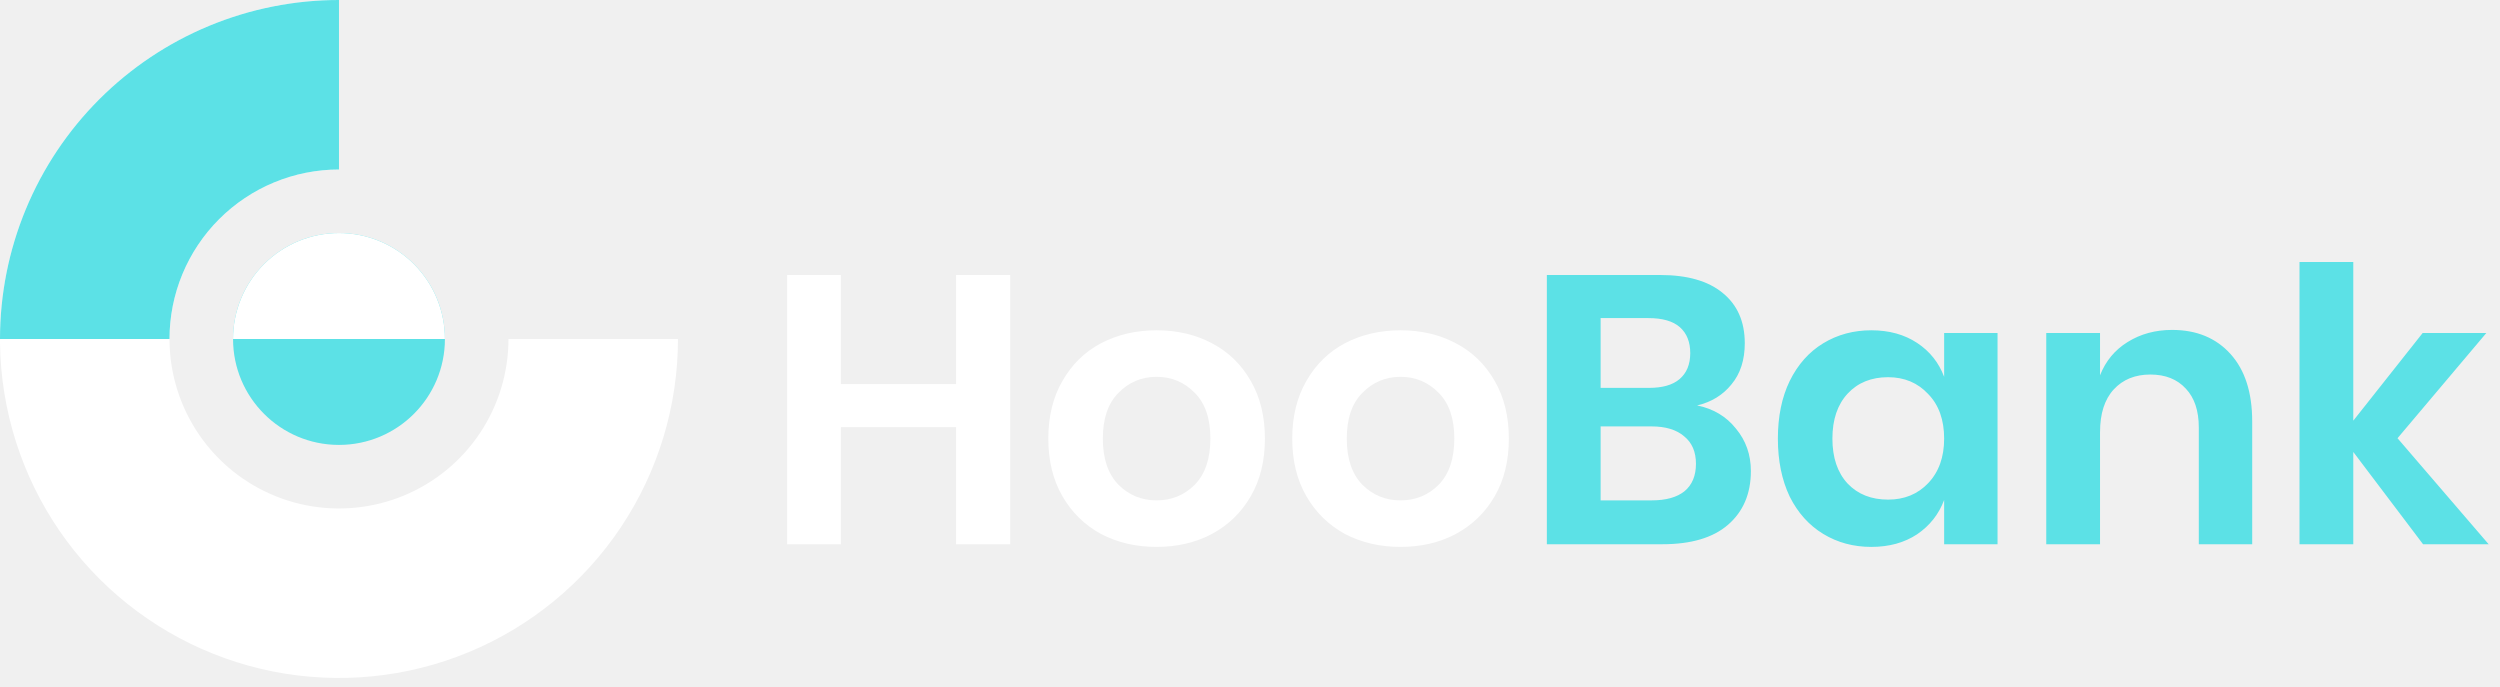
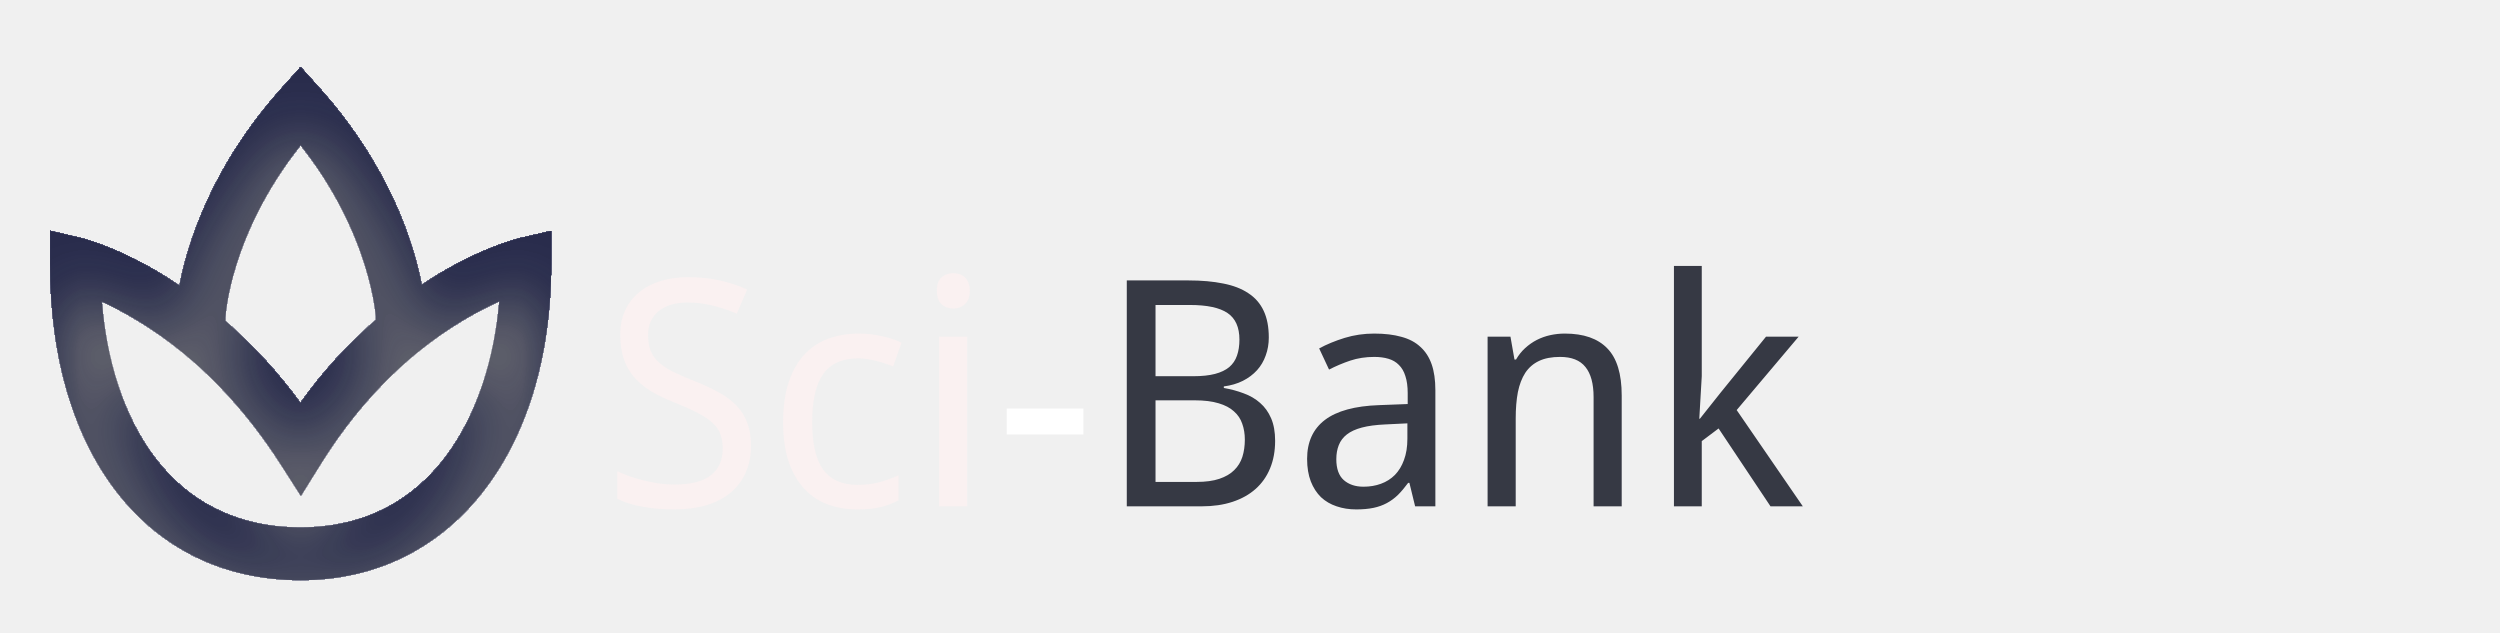
- <svg xmlns="http://www.w3.org/2000/svg" width="266" height="73" viewBox="0 0 266 73" fill="none">
-   <path d="M107.487 29.26V57.907H101.725V45.45H89.471V57.907H83.749V29.26H89.471V40.865H101.725V29.26H107.487ZM123.063 35.143C125.255 35.143 127.216 35.603 128.947 36.523C130.705 37.443 132.085 38.782 133.086 40.54C134.087 42.271 134.587 44.314 134.587 46.667C134.587 49.02 134.087 51.063 133.086 52.794C132.085 54.525 130.705 55.864 128.947 56.811C127.216 57.731 125.255 58.191 123.063 58.191C120.872 58.191 118.898 57.731 117.139 56.811C115.408 55.864 114.042 54.525 113.041 52.794C112.04 51.063 111.54 49.02 111.54 46.667C111.54 44.314 112.04 42.271 113.041 40.54C114.042 38.782 115.408 37.443 117.139 36.523C118.898 35.603 120.872 35.143 123.063 35.143ZM123.063 40.094C121.467 40.094 120.115 40.662 119.006 41.798C117.897 42.907 117.342 44.53 117.342 46.667C117.342 48.804 117.897 50.441 119.006 51.577C120.115 52.686 121.467 53.24 123.063 53.24C124.659 53.24 126.012 52.686 127.121 51.577C128.23 50.441 128.785 48.804 128.785 46.667C128.785 44.53 128.23 42.907 127.121 41.798C126.012 40.662 124.659 40.094 123.063 40.094ZM149.018 35.143C151.209 35.143 153.17 35.603 154.901 36.523C156.66 37.443 158.039 38.782 159.04 40.54C160.041 42.271 160.542 44.314 160.542 46.667C160.542 49.02 160.041 51.063 159.04 52.794C158.039 54.525 156.66 55.864 154.901 56.811C153.17 57.731 151.209 58.191 149.018 58.191C146.827 58.191 144.852 57.731 143.094 56.811C141.363 55.864 139.996 54.525 138.996 52.794C137.995 51.063 137.494 49.02 137.494 46.667C137.494 44.314 137.995 42.271 138.996 40.54C139.996 38.782 141.363 37.443 143.094 36.523C144.852 35.603 146.827 35.143 149.018 35.143ZM149.018 40.094C147.422 40.094 146.069 40.662 144.96 41.798C143.851 42.907 143.297 44.53 143.297 46.667C143.297 48.804 143.851 50.441 144.96 51.577C146.069 52.686 147.422 53.24 149.018 53.24C150.614 53.24 151.966 52.686 153.076 51.577C154.185 50.441 154.739 48.804 154.739 46.667C154.739 44.53 154.185 42.907 153.076 41.798C151.966 40.662 150.614 40.094 149.018 40.094Z" fill="white" />
-   <path d="M180.572 43.137C182.303 43.489 183.683 44.314 184.711 45.612C185.766 46.883 186.293 48.385 186.293 50.116C186.293 52.524 185.482 54.431 183.859 55.837C182.263 57.217 179.936 57.907 176.88 57.907H164.585V29.26H176.636C179.531 29.26 181.749 29.896 183.291 31.167C184.86 32.438 185.644 34.224 185.644 36.523C185.644 38.308 185.171 39.769 184.224 40.905C183.304 42.041 182.087 42.785 180.572 43.137ZM170.306 41.27H175.459C176.893 41.27 177.975 40.959 178.706 40.337C179.463 39.688 179.842 38.768 179.842 37.578C179.842 36.388 179.476 35.468 178.746 34.819C178.016 34.17 176.893 33.845 175.378 33.845H170.306V41.27ZM175.743 53.24C177.258 53.24 178.421 52.916 179.233 52.267C180.045 51.59 180.45 50.617 180.45 49.345C180.45 48.074 180.031 47.1 179.192 46.424C178.381 45.72 177.218 45.369 175.703 45.369H170.306V53.24H175.743ZM199.107 35.143C201 35.143 202.623 35.59 203.976 36.483C205.329 37.375 206.289 38.579 206.857 40.094V35.428H212.538V57.907H206.857V53.2C206.289 54.715 205.329 55.932 203.976 56.852C202.623 57.744 201 58.191 199.107 58.191C197.213 58.191 195.509 57.731 193.994 56.811C192.479 55.892 191.289 54.566 190.423 52.835C189.585 51.076 189.166 49.02 189.166 46.667C189.166 44.314 189.585 42.271 190.423 40.54C191.289 38.782 192.479 37.443 193.994 36.523C195.509 35.603 197.213 35.143 199.107 35.143ZM200.892 40.134C199.107 40.134 197.673 40.716 196.591 41.879C195.509 43.042 194.968 44.638 194.968 46.667C194.968 48.696 195.509 50.292 196.591 51.455C197.673 52.591 199.107 53.159 200.892 53.159C202.623 53.159 204.044 52.578 205.153 51.414C206.289 50.224 206.857 48.642 206.857 46.667C206.857 44.665 206.289 43.083 205.153 41.92C204.044 40.729 202.623 40.134 200.892 40.134ZM231.113 35.103C233.709 35.103 235.779 35.955 237.321 37.659C238.863 39.363 239.634 41.757 239.634 44.841V57.907H233.953V45.49C233.953 43.705 233.493 42.325 232.573 41.352C231.654 40.351 230.396 39.85 228.8 39.85C227.177 39.85 225.878 40.378 224.904 41.433C223.931 42.488 223.444 44.003 223.444 45.977V57.907H217.722V35.428H223.444V39.931C224.039 38.417 225.013 37.24 226.365 36.401C227.745 35.536 229.327 35.103 231.113 35.103ZM257.814 57.907L250.389 48.087V57.907H244.668V27.88H250.389V44.76L257.774 35.428H264.55L255.096 46.627L264.793 57.907H257.814Z" fill="#5CE1E6" />
-   <path d="M36.068 0C28.934 -8.50666e-08 21.961 2.115 16.03 6.079C10.098 10.042 5.475 15.675 2.745 22.265C0.016 28.856 -0.699 36.108 0.693 43.104C2.085 50.101 5.52 56.527 10.564 61.572C15.608 66.616 22.035 70.051 29.031 71.443C36.028 72.834 43.28 72.12 49.87 69.39C56.461 66.66 62.094 62.037 66.057 56.106C70.02 50.175 72.136 43.201 72.136 36.068L54.102 36.068C54.102 39.635 53.044 43.121 51.062 46.087C49.081 49.053 46.264 51.364 42.969 52.729C39.674 54.094 36.048 54.451 32.55 53.755C29.051 53.059 25.838 51.342 23.316 48.82C20.794 46.298 19.076 43.084 18.38 39.586C17.685 36.088 18.042 32.462 19.407 29.166C20.772 25.871 23.083 23.055 26.049 21.073C29.014 19.092 32.501 18.034 36.068 18.034L36.068 0Z" fill="white" />
-   <path d="M36.068 0C31.331 -5.64821e-08 26.641 0.933 22.265 2.745C17.889 4.558 13.913 7.215 10.564 10.564C7.215 13.913 4.558 17.889 2.745 22.265C0.933 26.641 -7.1519e-07 31.331 0 36.068L18.034 36.068C18.034 33.7 18.5 31.355 19.407 29.166C20.313 26.979 21.641 24.991 23.316 23.316C24.991 21.641 26.979 20.313 29.166 19.407C31.355 18.5 33.7 18.034 36.068 18.034L36.068 0Z" fill="#5CE1E6" />
-   <circle cx="36.068" cy="36.068" r="11.271" fill="#5CE1E6" />
-   <path d="M47.339 36.068C47.339 34.588 47.047 33.122 46.481 31.755C45.915 30.387 45.084 29.145 44.038 28.098C42.991 27.051 41.749 26.221 40.381 25.655C39.014 25.088 37.548 24.797 36.068 24.797C34.588 24.797 33.122 25.088 31.755 25.655C30.387 26.221 29.145 27.051 28.098 28.098C27.051 29.145 26.221 30.387 25.655 31.755C25.088 33.122 24.797 34.588 24.797 36.068L36.068 36.068H47.339Z" fill="white" />
+ <svg xmlns="http://www.w3.org/2000/svg" width="158" height="40" viewBox="0 0 158 40" fill="none">
+   <rect width="158" height="40" fill="none" />
+   <rect width="38" height="40" fill="none" />
+   <g filter="url(#filter0_i_0_1)">
+     <path d="M32.913 15.038C32.715 15.083 30.058 15.735 26.654 17.995C26.142 15.383 24.629 10.493 20.149 5.52L19 4.243L17.851 5.522C13.355 10.513 11.848 15.417 11.341 18.045C7.925 15.747 5.288 15.087 5.095 15.04L3.167 14.587V16.667C3.167 28.817 9.381 36.667 19 36.667C28.47 36.667 34.833 28.63 34.833 16.667V14.597L32.913 15.038ZM14.248 20.063C14.252 20.008 14.489 14.897 19 9.177C23.456 14.843 23.748 20 23.75 20V20.208C21.974 21.762 20.375 23.525 18.984 25.465C17.589 23.56 16.001 21.82 14.248 20.277V20.063ZM19 33.333C10.583 33.333 7.047 26.34 6.433 19.06C9.054 20.257 13.742 23.103 17.686 29.265L19.017 31.347L20.324 29.247C24.165 23.067 28.913 20.228 31.559 19.043C30.929 26.09 27.398 33.333 19 33.333Z" fill="#1A0505" fill-opacity="0.1" />
+     <path d="M32.913 15.038C32.715 15.083 30.058 15.735 26.654 17.995C26.142 15.383 24.629 10.493 20.149 5.52L19 4.243L17.851 5.522C13.355 10.513 11.848 15.417 11.341 18.045C7.925 15.747 5.288 15.087 5.095 15.04L3.167 14.587V16.667C3.167 28.817 9.381 36.667 19 36.667C28.47 36.667 34.833 28.63 34.833 16.667V14.597L32.913 15.038ZM14.248 20.063C14.252 20.008 14.489 14.897 19 9.177C23.456 14.843 23.748 20 23.75 20V20.208C21.974 21.762 20.375 23.525 18.984 25.465C17.589 23.56 16.001 21.82 14.248 20.277V20.063ZM19 33.333C10.583 33.333 7.047 26.34 6.433 19.06C9.054 20.257 13.742 23.103 17.686 29.265L19.017 31.347L20.324 29.247C24.165 23.067 28.913 20.228 31.559 19.043C30.929 26.09 27.398 33.333 19 33.333Z" fill="#020614" fill-opacity="0.52" />
+   </g>
+   <path d="M47.463 28.182C47.463 28.813 47.349 29.38 47.121 29.881C46.9 30.376 46.581 30.796 46.164 31.141C45.747 31.486 45.24 31.749 44.641 31.932C44.042 32.107 43.368 32.195 42.619 32.195C41.897 32.195 41.219 32.137 40.588 32.02C39.963 31.909 39.439 31.743 39.016 31.521V29.783C39.237 29.887 39.488 29.991 39.768 30.096C40.054 30.193 40.353 30.281 40.666 30.359C40.978 30.438 41.301 30.503 41.633 30.555C41.965 30.6 42.294 30.623 42.619 30.623C43.661 30.623 44.429 30.428 44.924 30.037C45.425 29.646 45.676 29.087 45.676 28.357C45.676 28.006 45.627 27.7 45.529 27.439C45.438 27.179 45.272 26.941 45.031 26.727C44.797 26.505 44.481 26.294 44.084 26.092C43.687 25.884 43.185 25.659 42.58 25.418C42.001 25.19 41.496 24.943 41.066 24.676C40.643 24.402 40.292 24.096 40.012 23.758C39.738 23.419 39.533 23.035 39.397 22.605C39.266 22.176 39.201 21.688 39.201 21.141C39.201 20.568 39.305 20.057 39.514 19.607C39.722 19.158 40.015 18.781 40.393 18.475C40.77 18.162 41.219 17.924 41.74 17.762C42.268 17.599 42.847 17.518 43.478 17.518C44.253 17.518 44.95 17.592 45.568 17.742C46.187 17.885 46.737 18.071 47.219 18.299L46.565 19.822C46.141 19.634 45.66 19.471 45.119 19.334C44.585 19.191 44.032 19.119 43.459 19.119C42.665 19.119 42.05 19.305 41.613 19.676C41.177 20.04 40.959 20.535 40.959 21.16C40.959 21.531 41.008 21.854 41.105 22.127C41.203 22.394 41.366 22.638 41.594 22.859C41.822 23.074 42.121 23.279 42.492 23.475C42.87 23.663 43.332 23.865 43.879 24.08C44.471 24.314 44.989 24.555 45.432 24.803C45.881 25.05 46.255 25.33 46.555 25.643C46.854 25.955 47.079 26.316 47.228 26.727C47.385 27.137 47.463 27.622 47.463 28.182ZM54.191 32.195C53.534 32.195 52.919 32.094 52.346 31.893C51.773 31.684 51.275 31.359 50.852 30.916C50.428 30.467 50.096 29.897 49.855 29.207C49.615 28.51 49.494 27.674 49.494 26.697C49.494 25.675 49.618 24.809 49.865 24.1C50.113 23.384 50.451 22.804 50.881 22.361C51.317 21.912 51.825 21.587 52.404 21.385C52.984 21.183 53.605 21.082 54.27 21.082C54.777 21.082 55.272 21.137 55.754 21.248C56.242 21.359 56.649 21.495 56.975 21.658L56.447 23.162C56.297 23.097 56.132 23.035 55.949 22.977C55.767 22.912 55.578 22.856 55.383 22.811C55.188 22.759 54.995 22.719 54.807 22.693C54.618 22.661 54.439 22.645 54.27 22.645C53.247 22.645 52.502 22.973 52.033 23.631C51.565 24.282 51.33 25.297 51.33 26.678C51.33 28.051 51.565 29.057 52.033 29.695C52.508 30.327 53.228 30.643 54.191 30.643C54.719 30.643 55.194 30.584 55.617 30.467C56.047 30.343 56.438 30.2 56.789 30.037V31.619C56.438 31.808 56.06 31.951 55.656 32.049C55.259 32.147 54.771 32.195 54.191 32.195ZM61.125 32H59.348V21.277H61.125V32ZM59.211 18.377C59.211 17.986 59.309 17.703 59.504 17.527C59.706 17.352 59.953 17.264 60.246 17.264C60.389 17.264 60.523 17.287 60.647 17.332C60.777 17.371 60.887 17.436 60.978 17.527C61.076 17.619 61.151 17.736 61.203 17.879C61.262 18.016 61.291 18.182 61.291 18.377C61.291 18.755 61.187 19.038 60.978 19.227C60.777 19.409 60.533 19.5 60.246 19.5C59.953 19.5 59.706 19.409 59.504 19.227C59.309 19.044 59.211 18.761 59.211 18.377Z" fill="#FAF1F1" />
+   <path d="M63.625 27.459V25.818H68.469V27.459H63.625Z" fill="white" />
+   <path d="M71.213 17.723H75.109C75.943 17.723 76.675 17.788 77.307 17.918C77.945 18.042 78.475 18.247 78.898 18.533C79.328 18.813 79.65 19.184 79.865 19.646C80.08 20.102 80.188 20.665 80.188 21.336C80.188 21.74 80.122 22.117 79.992 22.469C79.868 22.82 79.686 23.13 79.445 23.396C79.204 23.663 78.905 23.888 78.547 24.07C78.195 24.246 77.795 24.363 77.346 24.422V24.52C77.795 24.598 78.215 24.712 78.606 24.861C79.003 25.005 79.348 25.206 79.641 25.467C79.934 25.721 80.165 26.043 80.334 26.434C80.503 26.824 80.588 27.299 80.588 27.859C80.588 28.51 80.481 29.093 80.266 29.607C80.057 30.115 79.751 30.548 79.348 30.906C78.951 31.258 78.466 31.528 77.893 31.717C77.32 31.906 76.672 32 75.949 32H71.213V17.723ZM73.029 23.777H75.412C75.959 23.777 76.418 23.729 76.789 23.631C77.16 23.533 77.46 23.39 77.688 23.201C77.915 23.006 78.078 22.765 78.176 22.479C78.28 22.186 78.332 21.847 78.332 21.463C78.332 20.682 78.081 20.122 77.58 19.783C77.079 19.445 76.288 19.275 75.207 19.275H73.029V23.777ZM73.029 25.301V30.457H75.627C76.2 30.457 76.678 30.392 77.062 30.262C77.453 30.131 77.766 29.949 78 29.715C78.241 29.48 78.413 29.201 78.518 28.875C78.622 28.543 78.674 28.178 78.674 27.781C78.674 27.417 78.618 27.081 78.508 26.775C78.404 26.469 78.228 26.209 77.981 25.994C77.74 25.773 77.417 25.604 77.014 25.486C76.61 25.363 76.109 25.301 75.51 25.301H73.029ZM89.436 32L89.074 30.516H88.996C88.781 30.809 88.566 31.062 88.352 31.277C88.137 31.486 87.902 31.658 87.648 31.795C87.394 31.932 87.111 32.033 86.799 32.098C86.486 32.163 86.125 32.195 85.715 32.195C85.266 32.195 84.852 32.13 84.475 32C84.097 31.876 83.768 31.684 83.488 31.424C83.215 31.157 83 30.825 82.844 30.428C82.688 30.024 82.609 29.549 82.609 29.002C82.609 27.934 82.984 27.114 83.732 26.541C84.488 25.968 85.633 25.656 87.17 25.604L88.967 25.535V24.861C88.967 24.425 88.918 24.061 88.82 23.768C88.729 23.475 88.592 23.24 88.41 23.064C88.234 22.882 88.013 22.752 87.746 22.674C87.486 22.596 87.186 22.557 86.848 22.557C86.307 22.557 85.803 22.635 85.334 22.791C84.872 22.947 84.426 23.136 83.996 23.357L83.371 22.02C83.853 21.759 84.39 21.538 84.982 21.355C85.575 21.173 86.197 21.082 86.848 21.082C87.512 21.082 88.085 21.15 88.566 21.287C89.055 21.417 89.455 21.629 89.768 21.922C90.087 22.208 90.324 22.576 90.481 23.025C90.637 23.475 90.715 24.018 90.715 24.656V32H89.436ZM86.174 30.76C86.571 30.76 86.939 30.698 87.277 30.574C87.616 30.451 87.909 30.265 88.156 30.018C88.404 29.764 88.596 29.448 88.732 29.07C88.876 28.686 88.947 28.237 88.947 27.723V26.756L87.551 26.824C86.965 26.85 86.473 26.915 86.076 27.02C85.679 27.124 85.36 27.27 85.119 27.459C84.885 27.641 84.716 27.866 84.611 28.133C84.507 28.393 84.455 28.689 84.455 29.021C84.455 29.62 84.611 30.06 84.924 30.34C85.243 30.62 85.659 30.76 86.174 30.76ZM100.715 32V25.096C100.715 24.249 100.542 23.615 100.197 23.191C99.859 22.768 99.325 22.557 98.596 22.557C98.068 22.557 97.626 22.641 97.268 22.811C96.909 22.98 96.62 23.23 96.398 23.562C96.184 23.895 96.027 24.301 95.93 24.783C95.838 25.265 95.793 25.818 95.793 26.443V32H94.016V21.277H95.461L95.715 22.723H95.812C95.975 22.443 96.167 22.202 96.389 22C96.617 21.792 96.864 21.619 97.131 21.482C97.398 21.346 97.681 21.245 97.981 21.18C98.28 21.115 98.586 21.082 98.898 21.082C100.09 21.082 100.985 21.395 101.584 22.02C102.189 22.638 102.492 23.631 102.492 24.998V32H100.715ZM107.434 26.463L108.752 24.803L111.613 21.277H113.674L109.758 25.916L113.938 32H111.896L108.615 27.078L107.551 27.879V32H105.793V16.805H107.551V23.777L107.395 26.463H107.434Z" fill="#020614" fill-opacity="0.78" />
+   <defs>
+     <filter id="filter0_i_0_1" x="3.167" y="4.243" width="31.667" height="36.423" filterUnits="userSpaceOnUse" color-interpolation-filters="sRGB">
+       <feFlood flood-opacity="0" result="BackgroundImageFix" />
+       <feBlend mode="normal" in="SourceGraphic" in2="BackgroundImageFix" result="shape" />
+       <feColorMatrix in="SourceAlpha" type="matrix" values="0 0 0 0 0 0 0 0 0 0 0 0 0 0 0 0 0 0 127 0" result="hardAlpha" />
+       <feOffset dy="4" />
+       <feGaussianBlur stdDeviation="2" />
+       <feComposite in2="hardAlpha" operator="arithmetic" k2="-1" k3="1" />
+       <feColorMatrix type="matrix" values="0 0 0 0 0.028 0 0 0 0 0.048 0 0 0 0 0.225 0 0 0 0.67 0" />
+       <feBlend mode="normal" in2="shape" result="effect1_innerShadow_0_1" />
+     </filter>
+   </defs>
</svg>
